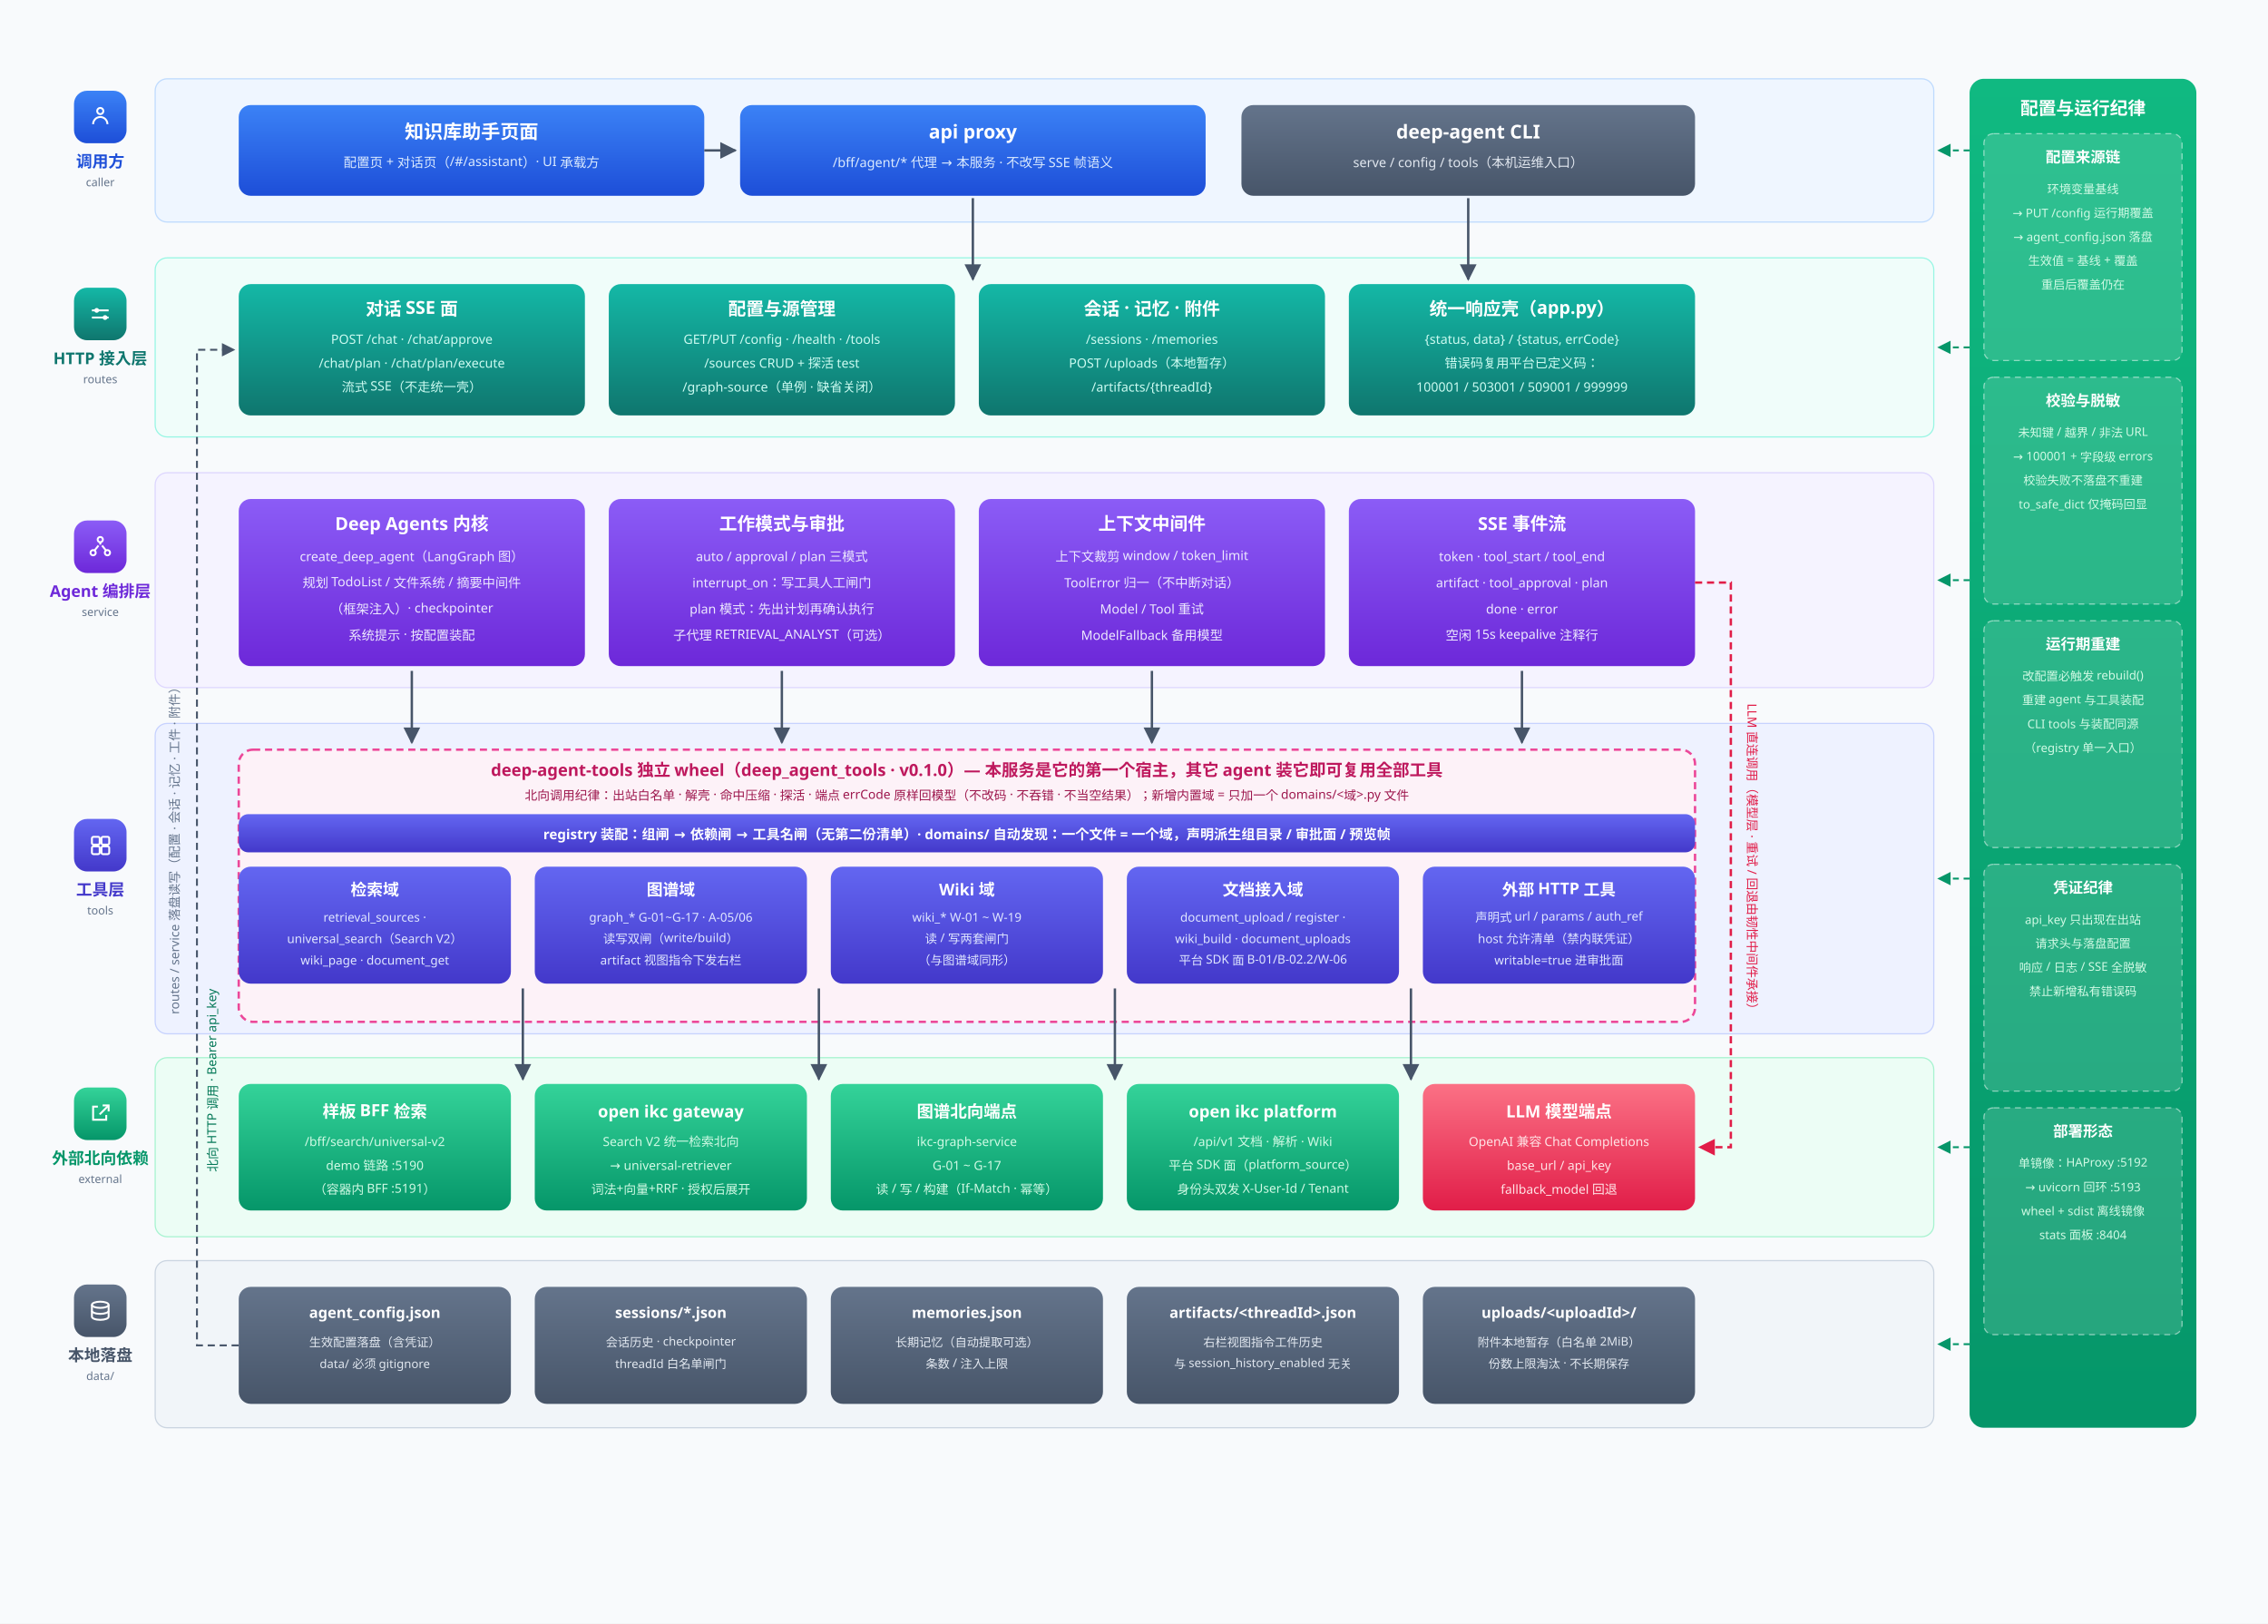
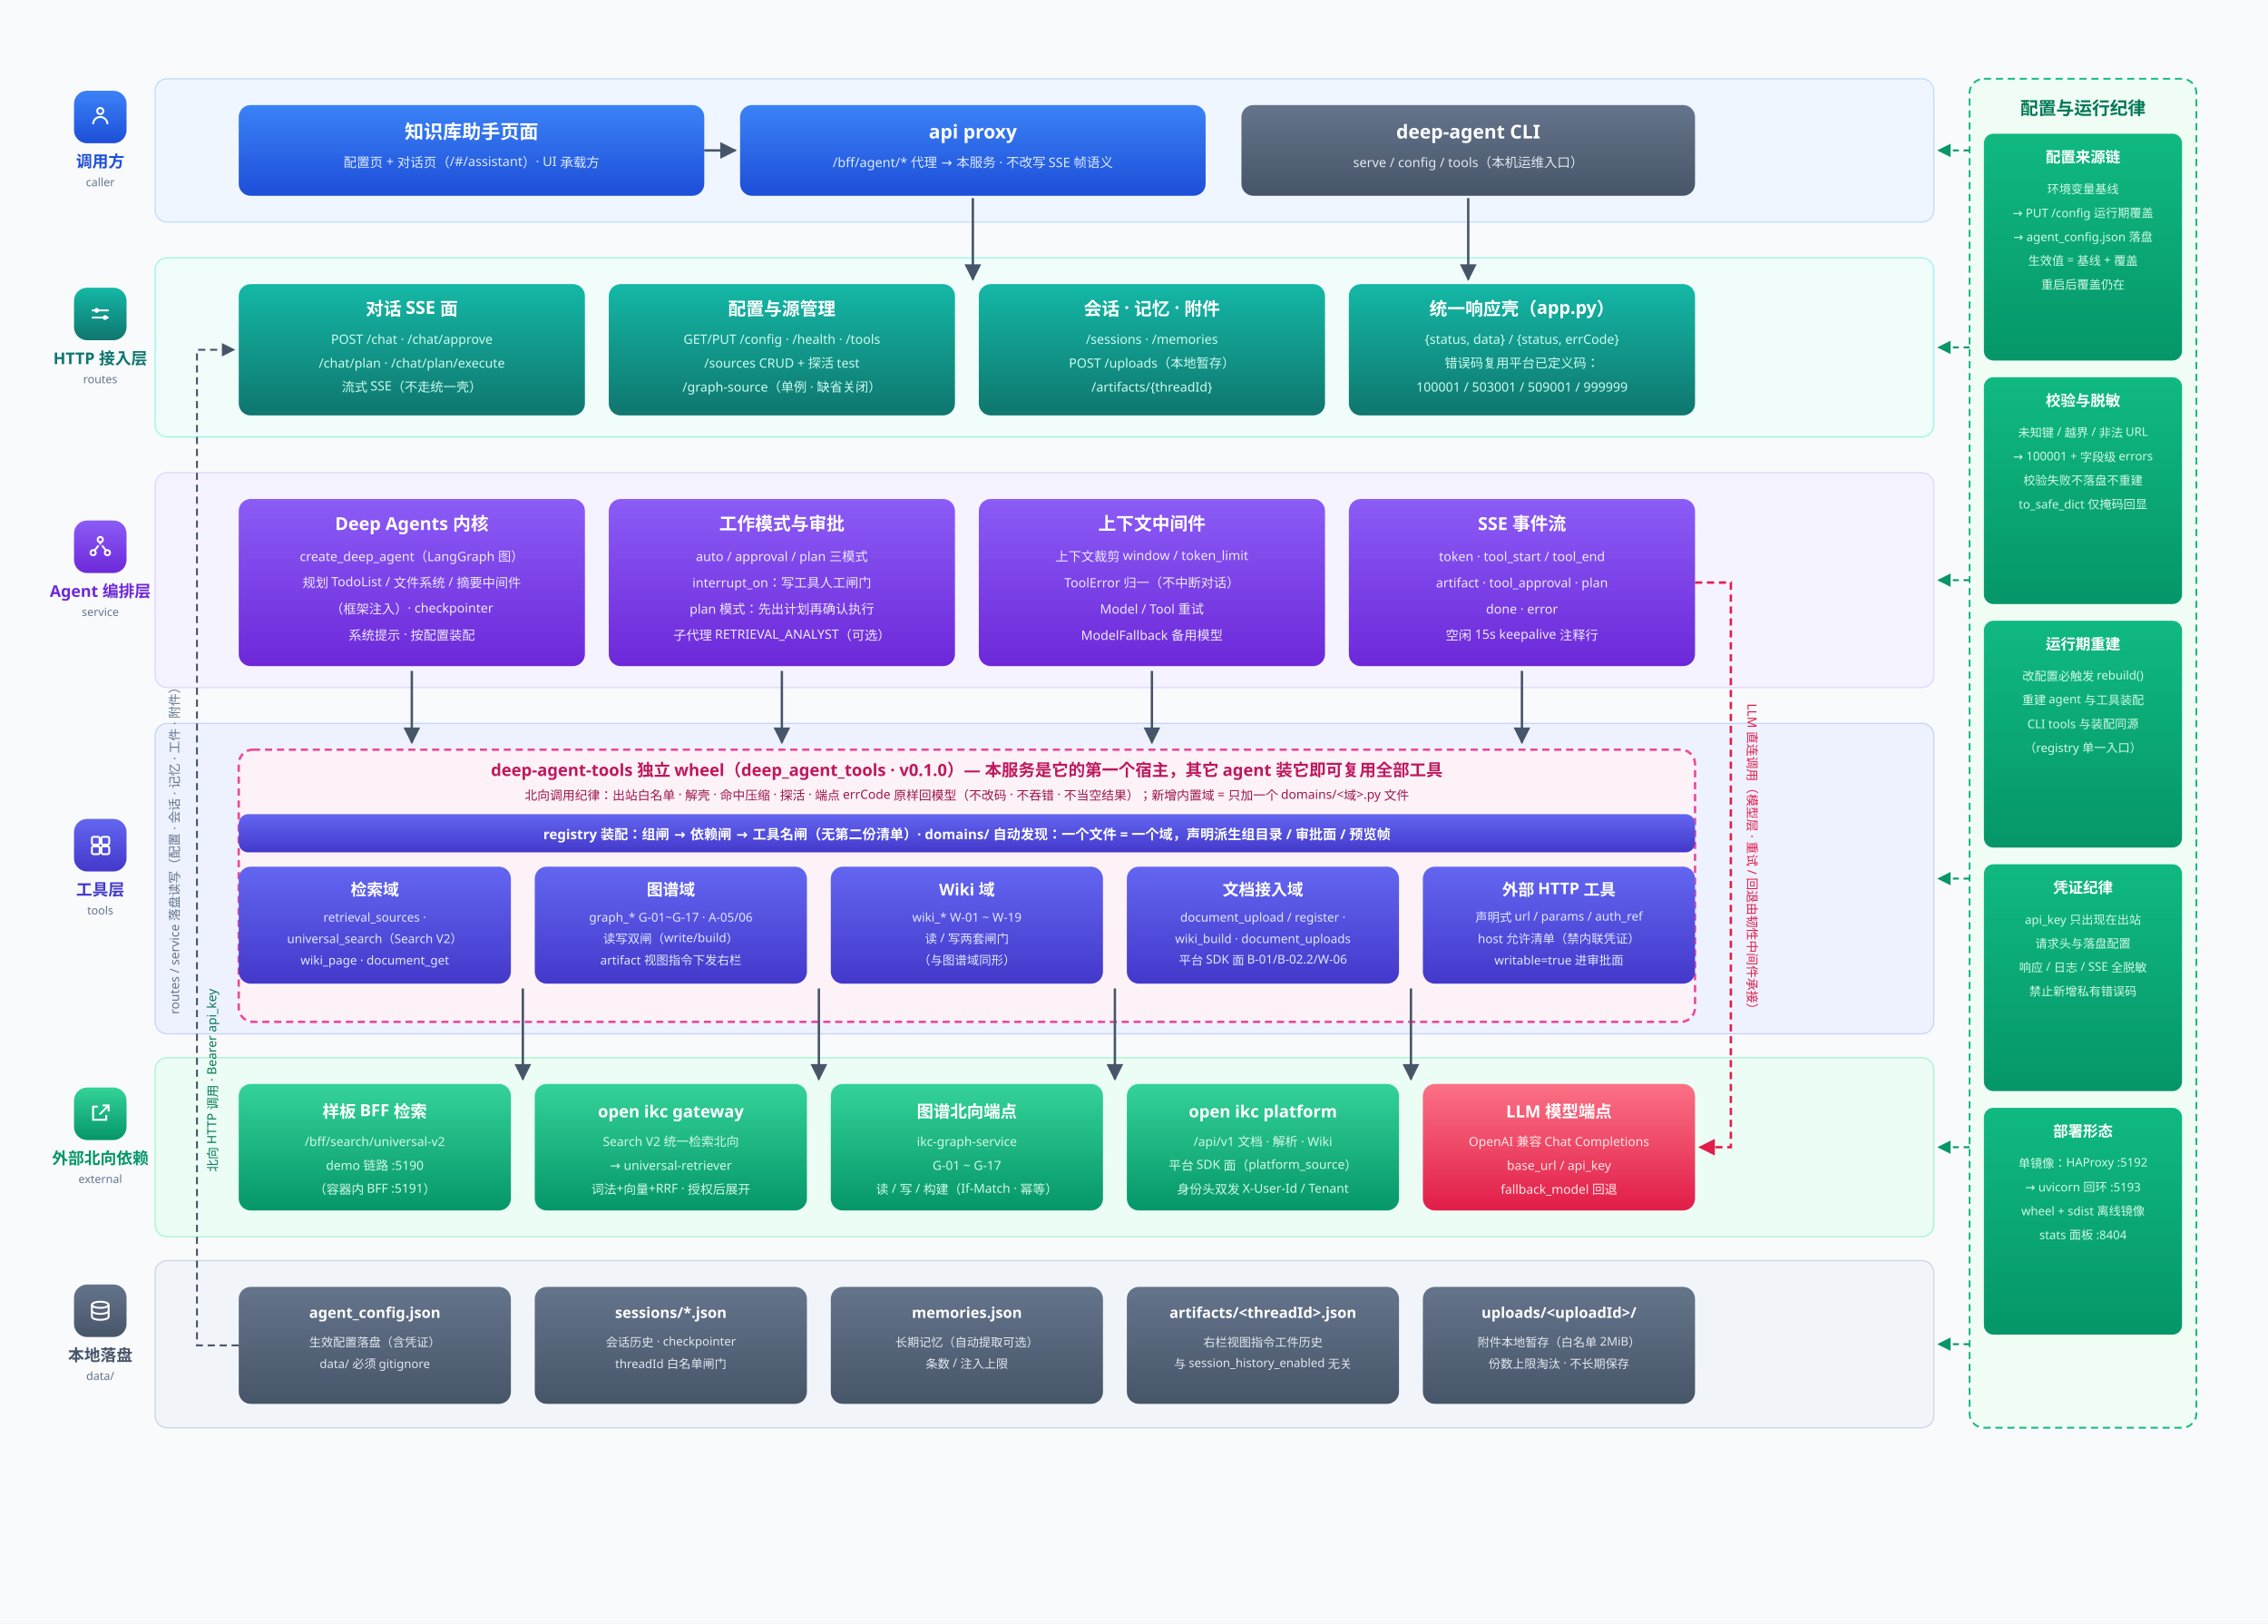
<svg xmlns="http://www.w3.org/2000/svg" viewBox="0 0 1900 1360" font-family="'PingFang SC','Microsoft YaHei','Noto Sans SC',sans-serif">
  <defs>
    <linearGradient id="gBlue" x1="0" y1="0" x2="0" y2="1">
      <stop offset="0" stop-color="#3b82f6" />
      <stop offset="1" stop-color="#1d4ed8" />
    </linearGradient>
    <linearGradient id="gTeal" x1="0" y1="0" x2="0" y2="1">
      <stop offset="0" stop-color="#14b8a6" />
      <stop offset="1" stop-color="#0f766e" />
    </linearGradient>
    <linearGradient id="gIndigo" x1="0" y1="0" x2="0" y2="1">
      <stop offset="0" stop-color="#6366f1" />
      <stop offset="1" stop-color="#4338ca" />
    </linearGradient>
    <linearGradient id="gViolet" x1="0" y1="0" x2="0" y2="1">
      <stop offset="0" stop-color="#8b5cf6" />
      <stop offset="1" stop-color="#6d28d9" />
    </linearGradient>
    <linearGradient id="gRose" x1="0" y1="0" x2="0" y2="1">
      <stop offset="0" stop-color="#fb7185" />
      <stop offset="1" stop-color="#e11d48" />
    </linearGradient>
    <linearGradient id="gEmerald" x1="0" y1="0" x2="0" y2="1">
      <stop offset="0" stop-color="#34d399" />
      <stop offset="1" stop-color="#059669" />
    </linearGradient>
    <linearGradient id="gSlate" x1="0" y1="0" x2="0" y2="1">
      <stop offset="0" stop-color="#64748b" />
      <stop offset="1" stop-color="#475569" />
    </linearGradient>
    <linearGradient id="gGreen" x1="0" y1="0" x2="0" y2="1">
      <stop offset="0" stop-color="#10b981" />
      <stop offset="1" stop-color="#059669" />
    </linearGradient>
    <marker id="arrow" viewBox="0 0 10 10" refX="9" refY="5" markerWidth="7" markerHeight="7" orient="auto-start-reverse">
      <path d="M 0 0 L 10 5 L 0 10 z" fill="#475569" />
    </marker>
    <marker id="arrowGreen" viewBox="0 0 10 10" refX="9" refY="5" markerWidth="7" markerHeight="7" orient="auto-start-reverse">
      <path d="M 0 0 L 10 5 L 0 10 z" fill="#059669" />
    </marker>
    <marker id="arrowRose" viewBox="0 0 10 10" refX="9" refY="5" markerWidth="7" markerHeight="7" orient="auto-start-reverse">
      <path d="M 0 0 L 10 5 L 0 10 z" fill="#e11d48" />
    </marker>
  </defs>
  <rect x="0" y="0" width="1900" height="1360" fill="#f8fafc" />
  <rect x="130" y="66" width="1490" height="120" rx="10" fill="#eff6ff" stroke="#bfdbfe" />
  <rect x="130" y="216" width="1490" height="150" rx="10" fill="#f0fdfa" stroke="#99f6e4" />
  <rect x="130" y="396" width="1490" height="180" rx="10" fill="#f5f3ff" stroke="#ddd6fe" />
  <rect x="130" y="606" width="1490" height="260" rx="10" fill="#eef2ff" stroke="#c7d2fe" />
  <rect x="130" y="886" width="1490" height="150" rx="10" fill="#ecfdf5" stroke="#a7f3d0" />
  <rect x="130" y="1056" width="1490" height="140" rx="10" fill="#f1f5f9" stroke="#cbd5e1" />
  <g text-anchor="middle">
    <g transform="translate(62,76)">
      <rect x="0" y="0" width="44" height="44" rx="11" fill="url(#gBlue)" />
      <g transform="translate(11,11)">
        <g stroke="#fff" stroke-width="1.6" fill="none">
          <circle cx="11" cy="6" r="2.6" />
          <path d="M5,17 a6,6 0 0 1 12,0" />
        </g>
      </g>
    </g>
    <text x="84" y="140" font-size="13.5" font-weight="bold" fill="#1d4ed8">调用方</text>
    <text x="84" y="156" font-size="9.5" fill="#64748b">caller</text>
    <g transform="translate(62,241)">
      <rect x="0" y="0" width="44" height="44" rx="11" fill="url(#gTeal)" />
      <g transform="translate(11,11)">
        <g stroke="#fff" stroke-width="1.6" fill="none">
          <path d="M4,8 h14 M4,14 h14" />
          <circle cx="8" cy="8" r="2" fill="#fff" stroke="none" />
          <circle cx="15" cy="14" r="2" fill="#fff" stroke="none" />
        </g>
      </g>
    </g>
    <text x="84" y="305" font-size="13.5" font-weight="bold" fill="#0f766e">HTTP 接入层</text>
    <text x="84" y="321" font-size="9.5" fill="#64748b">routes</text>
    <g transform="translate(62,436)">
      <rect x="0" y="0" width="44" height="44" rx="11" fill="url(#gViolet)" />
      <g transform="translate(11,11)">
        <g stroke="#fff" stroke-width="1.6" fill="none">
          <circle cx="11" cy="5" r="2.2" />
          <circle cx="5" cy="16" r="2.2" />
          <circle cx="17" cy="16" r="2.2" />
          <path d="M11,7.2 v2 M9.5,10 l-3.2,4 M12.5,10 l3.2,4" />
        </g>
      </g>
    </g>
    <text x="84" y="500" font-size="13.5" font-weight="bold" fill="#6d28d9">Agent 编排层</text>
    <text x="84" y="516" font-size="9.5" fill="#64748b">service</text>
    <g transform="translate(62,686)">
      <rect x="0" y="0" width="44" height="44" rx="11" fill="url(#gIndigo)" />
      <g transform="translate(11,11)">
        <g stroke="#fff" stroke-width="1.6" fill="none">
          <rect x="4" y="4" width="6.5" height="6.5" rx="1.3" />
          <rect x="12" y="4" width="6.5" height="6.5" rx="1.3" />
          <rect x="4" y="12" width="6.5" height="6.5" rx="1.3" />
          <rect x="12" y="12" width="6.5" height="6.5" rx="1.3" />
        </g>
      </g>
    </g>
    <text x="84" y="750" font-size="13.5" font-weight="bold" fill="#4338ca">工具层</text>
    <text x="84" y="766" font-size="9.5" fill="#64748b">tools</text>
    <g transform="translate(62,911)">
      <rect x="0" y="0" width="44" height="44" rx="11" fill="url(#gEmerald)" />
      <g transform="translate(11,11)">
        <g stroke="#fff" stroke-width="1.6" fill="none">
          <path d="M9,5 H5 v11 h11 v-4" />
          <path d="M13,4 h5 v5" />
          <path d="M18,4 L10.5,11.5" />
        </g>
      </g>
    </g>
    <text x="84" y="975" font-size="13.5" font-weight="bold" fill="#059669">外部北向依赖</text>
    <text x="84" y="991" font-size="9.5" fill="#64748b">external</text>
    <g transform="translate(62,1076)">
      <rect x="0" y="0" width="44" height="44" rx="11" fill="url(#gSlate)" />
      <g transform="translate(11,11)">
        <g stroke="#fff" stroke-width="1.6" fill="none">
          <ellipse cx="11" cy="6" rx="7" ry="2.6" />
          <path d="M4,6 v10 a7,2.6 0 0 0 14,0 V6" />
          <path d="M4,11 a7,2.6 0 0 0 14,0" />
        </g>
      </g>
    </g>
    <text x="84" y="1140" font-size="13.5" font-weight="bold" fill="#475569">本地落盘</text>
    <text x="84" y="1156" font-size="9.5" fill="#64748b">data/</text>
  </g>
  <g>
    <rect x="200" y="88" width="390" height="76" rx="10" fill="url(#gBlue)" />
    <text x="395" y="116" text-anchor="middle" font-size="16" font-weight="bold" fill="#ffffff">知识库助手页面</text>
    <text x="395" y="140" text-anchor="middle" font-size="11" fill="#dbeafe">配置页 + 对话页（/#/assistant）· UI 承载方</text>
    <rect x="620" y="88" width="390" height="76" rx="10" fill="url(#gBlue)" />
    <text x="815" y="116" text-anchor="middle" font-size="16" font-weight="bold" fill="#ffffff">api proxy</text>
    <text x="815" y="140" text-anchor="middle" font-size="11" fill="#dbeafe">/bff/agent/* 代理 → 本服务 · 不改写 SSE 帧语义</text>
    <rect x="1040" y="88" width="380" height="76" rx="10" fill="url(#gSlate)" />
    <text x="1230" y="116" text-anchor="middle" font-size="16" font-weight="bold" fill="#ffffff">deep-agent CLI</text>
    <text x="1230" y="140" text-anchor="middle" font-size="11" fill="#e2e8f0">serve / config / tools（本机运维入口）</text>
  </g>
  <line x1="590" y1="126" x2="616" y2="126" stroke="#475569" stroke-width="2" marker-end="url(#arrow)" />
  <line x1="815" y1="166" x2="815" y2="234" stroke="#475569" stroke-width="2" marker-end="url(#arrow)" />
  <line x1="1230" y1="166" x2="1230" y2="234" stroke="#475569" stroke-width="2" marker-end="url(#arrow)" />
  <g>
    <rect x="200" y="238" width="290" height="110" rx="10" fill="url(#gTeal)" />
    <text x="345" y="264" text-anchor="middle" font-size="15" font-weight="bold" fill="#ffffff">对话 SSE 面</text>
    <text x="345" y="288" text-anchor="middle" font-size="10.8" fill="#ccfbf1">POST /chat · /chat/approve</text>
    <text x="345" y="308" text-anchor="middle" font-size="10.8" fill="#ccfbf1">/chat/plan · /chat/plan/execute</text>
    <text x="345" y="328" text-anchor="middle" font-size="10.8" fill="#ccfbf1">流式 SSE（不走统一壳）</text>
    <rect x="510" y="238" width="290" height="110" rx="10" fill="url(#gTeal)" />
    <text x="655" y="264" text-anchor="middle" font-size="15" font-weight="bold" fill="#ffffff">配置与源管理</text>
    <text x="655" y="288" text-anchor="middle" font-size="10.8" fill="#ccfbf1">GET/PUT /config · /health · /tools</text>
    <text x="655" y="308" text-anchor="middle" font-size="10.8" fill="#ccfbf1">/sources CRUD + 探活 test</text>
    <text x="655" y="328" text-anchor="middle" font-size="10.8" fill="#ccfbf1">/graph-source（单例 · 缺省关闭）</text>
    <rect x="820" y="238" width="290" height="110" rx="10" fill="url(#gTeal)" />
    <text x="965" y="264" text-anchor="middle" font-size="15" font-weight="bold" fill="#ffffff">会话 · 记忆 · 附件</text>
    <text x="965" y="288" text-anchor="middle" font-size="10.8" fill="#ccfbf1">/sessions · /memories</text>
    <text x="965" y="308" text-anchor="middle" font-size="10.8" fill="#ccfbf1">POST /uploads（本地暂存）</text>
    <text x="965" y="328" text-anchor="middle" font-size="10.8" fill="#ccfbf1">/artifacts/{threadId}</text>
    <rect x="1130" y="238" width="290" height="110" rx="10" fill="url(#gTeal)" />
    <text x="1275" y="264" text-anchor="middle" font-size="15" font-weight="bold" fill="#ffffff">统一响应壳（app.py）</text>
    <text x="1275" y="288" text-anchor="middle" font-size="10.8" fill="#ccfbf1">{status, data} / {status, errCode}</text>
    <text x="1275" y="308" text-anchor="middle" font-size="10.8" fill="#ccfbf1">错误码复用平台已定义码：</text>
    <text x="1275" y="328" text-anchor="middle" font-size="10.8" fill="#ccfbf1">100001 / 503001 / 509001 / 999999</text>
  </g>
  <g>
    <rect x="200" y="418" width="290" height="140" rx="10" fill="url(#gViolet)" />
    <text x="345" y="444" text-anchor="middle" font-size="15" font-weight="bold" fill="#ffffff">Deep Agents 内核</text>
    <text x="345" y="470" text-anchor="middle" font-size="10.8" fill="#ede9fe">create_deep_agent（LangGraph 图）</text>
    <text x="345" y="492" text-anchor="middle" font-size="10.8" fill="#ede9fe">规划 TodoList / 文件系统 / 摘要中间件</text>
    <text x="345" y="514" text-anchor="middle" font-size="10.8" fill="#ede9fe">（框架注入）· checkpointer</text>
    <text x="345" y="536" text-anchor="middle" font-size="10.8" fill="#ede9fe">系统提示 · 按配置装配</text>
    <rect x="510" y="418" width="290" height="140" rx="10" fill="url(#gViolet)" />
    <text x="655" y="444" text-anchor="middle" font-size="15" font-weight="bold" fill="#ffffff">工作模式与审批</text>
    <text x="655" y="470" text-anchor="middle" font-size="10.8" fill="#ede9fe">auto / approval / plan 三模式</text>
    <text x="655" y="492" text-anchor="middle" font-size="10.8" fill="#ede9fe">interrupt_on：写工具人工闸门</text>
    <text x="655" y="514" text-anchor="middle" font-size="10.8" fill="#ede9fe">plan 模式：先出计划再确认执行</text>
    <text x="655" y="536" text-anchor="middle" font-size="10.8" fill="#ede9fe">子代理 RETRIEVAL_ANALYST（可选）</text>
    <rect x="820" y="418" width="290" height="140" rx="10" fill="url(#gViolet)" />
    <text x="965" y="444" text-anchor="middle" font-size="15" font-weight="bold" fill="#ffffff">上下文中间件</text>
    <text x="965" y="470" text-anchor="middle" font-size="10.8" fill="#ede9fe">上下文裁剪 window / token_limit</text>
    <text x="965" y="492" text-anchor="middle" font-size="10.8" fill="#ede9fe">ToolError 归一（不中断对话）</text>
    <text x="965" y="514" text-anchor="middle" font-size="10.8" fill="#ede9fe">Model / Tool 重试</text>
    <text x="965" y="536" text-anchor="middle" font-size="10.8" fill="#ede9fe">ModelFallback 备用模型</text>
    <rect x="1130" y="418" width="290" height="140" rx="10" fill="url(#gViolet)" />
    <text x="1275" y="444" text-anchor="middle" font-size="15" font-weight="bold" fill="#ffffff">SSE 事件流</text>
    <text x="1275" y="470" text-anchor="middle" font-size="10.8" fill="#ede9fe">token · tool_start / tool_end</text>
    <text x="1275" y="492" text-anchor="middle" font-size="10.8" fill="#ede9fe">artifact · tool_approval · plan</text>
    <text x="1275" y="514" text-anchor="middle" font-size="10.8" fill="#ede9fe">done · error</text>
    <text x="1275" y="536" text-anchor="middle" font-size="10.8" fill="#ede9fe">空闲 15s keepalive 注释行</text>
  </g>
  <rect x="200" y="628" width="1220" height="228" rx="12" fill="#fdf2f8" stroke="#ec4899" stroke-width="2" stroke-dasharray="6 4" />
  <text x="810" y="650" text-anchor="middle" font-size="14" font-weight="bold" fill="#be185d">deep-agent-tools 独立 wheel（deep_agent_tools · v0.1.0）— 本服务是它的第一个宿主，其它 agent 装它即可复用全部工具</text>
  <text x="810" y="670" text-anchor="middle" font-size="10.5" fill="#9d174d">北向调用纪律：出站白名单 · 解壳 · 命中压缩 · 探活 · 端点 errCode 原样回模型（不改码 · 不吞错 · 不当空结果）；新增内置域 = 只加一个 domains/&lt;域&gt;.py 文件</text>
  <rect x="200" y="682" width="1220" height="32" rx="8" fill="url(#gIndigo)" />
  <text x="810" y="703" text-anchor="middle" font-size="11.5" font-weight="bold" fill="#ffffff">registry 装配：组闸 → 依赖闸 → 工具名闸（无第二份清单）· domains/ 自动发现：一个文件 = 一个域，声明派生组目录 / 审批面 / 预览帧</text>
  <g>
    <rect x="200" y="726" width="228" height="98" rx="10" fill="url(#gIndigo)" />
    <text x="314" y="750" text-anchor="middle" font-size="13.5" font-weight="bold" fill="#ffffff">检索域</text>
    <text x="314" y="772" text-anchor="middle" font-size="10.2" fill="#e0e7ff">retrieval_sources ·</text>
    <text x="314" y="790" text-anchor="middle" font-size="10.2" fill="#e0e7ff">universal_search（Search V2）</text>
    <text x="314" y="808" text-anchor="middle" font-size="10.2" fill="#e0e7ff">wiki_page · document_get</text>
    <rect x="448" y="726" width="228" height="98" rx="10" fill="url(#gIndigo)" />
    <text x="562" y="750" text-anchor="middle" font-size="13.5" font-weight="bold" fill="#ffffff">图谱域</text>
    <text x="562" y="772" text-anchor="middle" font-size="10.2" fill="#e0e7ff">graph_* G-01~G-17 · A-05/06</text>
    <text x="562" y="790" text-anchor="middle" font-size="10.2" fill="#e0e7ff">读写双闸（write/build）</text>
    <text x="562" y="808" text-anchor="middle" font-size="10.2" fill="#e0e7ff">artifact 视图指令下发右栏</text>
    <rect x="696" y="726" width="228" height="98" rx="10" fill="url(#gIndigo)" />
    <text x="810" y="750" text-anchor="middle" font-size="13.5" font-weight="bold" fill="#ffffff">Wiki 域</text>
    <text x="810" y="772" text-anchor="middle" font-size="10.2" fill="#e0e7ff">wiki_* W-01 ~ W-19</text>
    <text x="810" y="790" text-anchor="middle" font-size="10.2" fill="#e0e7ff">读 / 写两套闸门</text>
    <text x="810" y="808" text-anchor="middle" font-size="10.2" fill="#e0e7ff">（与图谱域同形）</text>
    <rect x="944" y="726" width="228" height="98" rx="10" fill="url(#gIndigo)" />
    <text x="1058" y="750" text-anchor="middle" font-size="13.5" font-weight="bold" fill="#ffffff">文档接入域</text>
    <text x="1058" y="772" text-anchor="middle" font-size="10.2" fill="#e0e7ff">document_upload / register ·</text>
    <text x="1058" y="790" text-anchor="middle" font-size="10.2" fill="#e0e7ff">wiki_build · document_uploads</text>
    <text x="1058" y="808" text-anchor="middle" font-size="10.2" fill="#e0e7ff">平台 SDK 面 B-01/B-02.2/W-06</text>
    <rect x="1192" y="726" width="228" height="98" rx="10" fill="url(#gIndigo)" />
    <text x="1306" y="750" text-anchor="middle" font-size="13.5" font-weight="bold" fill="#ffffff">外部 HTTP 工具</text>
    <text x="1306" y="772" text-anchor="middle" font-size="10.2" fill="#e0e7ff">声明式 url / params / auth_ref</text>
    <text x="1306" y="790" text-anchor="middle" font-size="10.2" fill="#e0e7ff">host 允许清单（禁内联凭证）</text>
    <text x="1306" y="808" text-anchor="middle" font-size="10.2" fill="#e0e7ff">writable=true 进审批面</text>
  </g>
  <line x1="345" y1="562" x2="345" y2="622" stroke="#475569" stroke-width="2" marker-end="url(#arrow)" />
  <line x1="655" y1="562" x2="655" y2="622" stroke="#475569" stroke-width="2" marker-end="url(#arrow)" />
  <line x1="965" y1="562" x2="965" y2="622" stroke="#475569" stroke-width="2" marker-end="url(#arrow)" />
  <line x1="1275" y1="562" x2="1275" y2="622" stroke="#475569" stroke-width="2" marker-end="url(#arrow)" />
  <g>
    <rect x="200" y="908" width="228" height="106" rx="10" fill="url(#gEmerald)" />
    <text x="314" y="936" text-anchor="middle" font-size="14" font-weight="bold" fill="#ffffff">样板 BFF 检索</text>
    <text x="314" y="960" text-anchor="middle" font-size="10.5" fill="#d1fae5">/bff/search/universal-v2</text>
    <text x="314" y="980" text-anchor="middle" font-size="10.5" fill="#d1fae5">demo 链路 :5190</text>
    <text x="314" y="1000" text-anchor="middle" font-size="10.5" fill="#d1fae5">（容器内 BFF :5191）</text>
    <rect x="448" y="908" width="228" height="106" rx="10" fill="url(#gEmerald)" />
    <text x="562" y="936" text-anchor="middle" font-size="14" font-weight="bold" fill="#ffffff">open ikc gateway</text>
    <text x="562" y="960" text-anchor="middle" font-size="10.5" fill="#d1fae5">Search V2 统一检索北向</text>
    <text x="562" y="980" text-anchor="middle" font-size="10.5" fill="#d1fae5">→ universal-retriever</text>
    <text x="562" y="1000" text-anchor="middle" font-size="10.5" fill="#d1fae5">词法+向量+RRF · 授权后展开</text>
    <rect x="696" y="908" width="228" height="106" rx="10" fill="url(#gEmerald)" />
    <text x="810" y="936" text-anchor="middle" font-size="14" font-weight="bold" fill="#ffffff">图谱北向端点</text>
    <text x="810" y="960" text-anchor="middle" font-size="10.5" fill="#d1fae5">ikc-graph-service</text>
    <text x="810" y="980" text-anchor="middle" font-size="10.5" fill="#d1fae5">G-01 ~ G-17</text>
    <text x="810" y="1000" text-anchor="middle" font-size="10.5" fill="#d1fae5">读 / 写 / 构建（If-Match · 幂等）</text>
    <rect x="944" y="908" width="228" height="106" rx="10" fill="url(#gEmerald)" />
    <text x="1058" y="936" text-anchor="middle" font-size="14" font-weight="bold" fill="#ffffff">open ikc platform</text>
    <text x="1058" y="960" text-anchor="middle" font-size="10.5" fill="#d1fae5">/api/v1 文档 · 解析 · Wiki</text>
    <text x="1058" y="980" text-anchor="middle" font-size="10.5" fill="#d1fae5">平台 SDK 面（platform_source）</text>
    <text x="1058" y="1000" text-anchor="middle" font-size="10.5" fill="#d1fae5">身份头双发 X-User-Id / Tenant</text>
    <rect x="1192" y="908" width="228" height="106" rx="10" fill="url(#gRose)" />
    <text x="1306" y="936" text-anchor="middle" font-size="14" font-weight="bold" fill="#ffffff">LLM 模型端点</text>
    <text x="1306" y="960" text-anchor="middle" font-size="10.5" fill="#ffe4e6">OpenAI 兼容 Chat Completions</text>
    <text x="1306" y="980" text-anchor="middle" font-size="10.5" fill="#ffe4e6">base_url / api_key</text>
    <text x="1306" y="1000" text-anchor="middle" font-size="10.5" fill="#ffe4e6">fallback_model 回退</text>
  </g>
  <line x1="438" y1="828" x2="438" y2="904" stroke="#475569" stroke-width="2" marker-end="url(#arrow)" />
  <line x1="686" y1="828" x2="686" y2="904" stroke="#475569" stroke-width="2" marker-end="url(#arrow)" />
  <line x1="934" y1="828" x2="934" y2="904" stroke="#475569" stroke-width="2" marker-end="url(#arrow)" />
  <line x1="1182" y1="828" x2="1182" y2="904" stroke="#475569" stroke-width="2" marker-end="url(#arrow)" />
  <text x="182" y="905" transform="rotate(-90 182 905)" text-anchor="middle" font-size="10.5" fill="#047857">北向 HTTP 调用 · Bearer api_key</text>
  <path d="M 1420 488 L 1450 488 L 1450 961 L 1424 961" fill="none" stroke="#e11d48" stroke-width="2" stroke-dasharray="6 4" marker-end="url(#arrowRose)" />
  <text x="1464" y="720" transform="rotate(90 1464 720)" text-anchor="middle" font-size="10.5" fill="#e11d48">LLM 直连调用（模型层 · 重试 / 回退由韧性中间件承接）</text>
  <g>
    <rect x="200" y="1078" width="228" height="98" rx="10" fill="url(#gSlate)" />
    <text x="314" y="1104" text-anchor="middle" font-size="12.5" font-weight="bold" fill="#ffffff">agent_config.json</text>
    <text x="314" y="1128" text-anchor="middle" font-size="10" fill="#e2e8f0">生效配置落盘（含凭证）</text>
    <text x="314" y="1146" text-anchor="middle" font-size="10" fill="#e2e8f0">data/ 必须 gitignore</text>
    <rect x="448" y="1078" width="228" height="98" rx="10" fill="url(#gSlate)" />
    <text x="562" y="1104" text-anchor="middle" font-size="12.5" font-weight="bold" fill="#ffffff">sessions/*.json</text>
    <text x="562" y="1128" text-anchor="middle" font-size="10" fill="#e2e8f0">会话历史 · checkpointer</text>
    <text x="562" y="1146" text-anchor="middle" font-size="10" fill="#e2e8f0">threadId 白名单闸门</text>
    <rect x="696" y="1078" width="228" height="98" rx="10" fill="url(#gSlate)" />
    <text x="810" y="1104" text-anchor="middle" font-size="12.5" font-weight="bold" fill="#ffffff">memories.json</text>
    <text x="810" y="1128" text-anchor="middle" font-size="10" fill="#e2e8f0">长期记忆（自动提取可选）</text>
    <text x="810" y="1146" text-anchor="middle" font-size="10" fill="#e2e8f0">条数 / 注入上限</text>
    <rect x="944" y="1078" width="228" height="98" rx="10" fill="url(#gSlate)" />
    <text x="1058" y="1104" text-anchor="middle" font-size="12.5" font-weight="bold" fill="#ffffff">artifacts/&lt;threadId&gt;.json</text>
    <text x="1058" y="1128" text-anchor="middle" font-size="10" fill="#e2e8f0">右栏视图指令工件历史</text>
    <text x="1058" y="1146" text-anchor="middle" font-size="10" fill="#e2e8f0">与 session_history_enabled 无关</text>
    <rect x="1192" y="1078" width="228" height="98" rx="10" fill="url(#gSlate)" />
    <text x="1306" y="1104" text-anchor="middle" font-size="12.5" font-weight="bold" fill="#ffffff">uploads/&lt;uploadId&gt;/</text>
    <text x="1306" y="1128" text-anchor="middle" font-size="10" fill="#e2e8f0">附件本地暂存（白名单 2MiB）</text>
    <text x="1306" y="1146" text-anchor="middle" font-size="10" fill="#e2e8f0">份数上限淘汰 · 不长期保存</text>
  </g>
  <path d="M 200 1127 L 165 1127 L 165 293 L 196 293" fill="none" stroke="#475569" stroke-width="1.6" stroke-dasharray="6 4" marker-end="url(#arrow)" />
  <text x="150" y="710" transform="rotate(-90 150 710)" text-anchor="middle" font-size="10.5" fill="#64748b">routes / service 落盘读写（配置 · 会话 · 记忆 · 工件 · 附件）</text>
-   <rect x="1650" y="66" width="190" height="1130" rx="12" fill="url(#gGreen)" />
-   <text x="1745" y="96" text-anchor="middle" font-size="15" font-weight="bold" fill="#ffffff">配置与运行纪律</text>
-   <g>
-     <rect x="1662" y="112" width="166" height="190" rx="8" fill="#ffffff" fill-opacity="0.13" stroke="#ffffff" stroke-opacity="0.5" stroke-dasharray="5 4" />
+   <rect x="1650" y="66" width="190" height="1130" rx="12" fill="#f0fdf4" stroke="#10b981" stroke-width="1.5" stroke-dasharray="6 4" />
+   <text x="1745" y="96" text-anchor="middle" font-size="15" font-weight="bold" fill="#047857">配置与运行纪律</text>
+   <g>
+     <rect x="1662" y="112" width="166" height="190" rx="8" fill="url(#gGreen)" />
    <text x="1745" y="136" text-anchor="middle" font-size="12.5" font-weight="bold" fill="#ffffff">配置来源链</text>
    <text x="1745" y="162" text-anchor="middle" font-size="10" fill="#d1fae5">环境变量基线</text>
    <text x="1745" y="182" text-anchor="middle" font-size="10" fill="#d1fae5">→ PUT /config 运行期覆盖</text>
    <text x="1745" y="202" text-anchor="middle" font-size="10" fill="#d1fae5">→ agent_config.json 落盘</text>
    <text x="1745" y="222" text-anchor="middle" font-size="10" fill="#d1fae5">生效值 = 基线 + 覆盖</text>
    <text x="1745" y="242" text-anchor="middle" font-size="10" fill="#d1fae5">重启后覆盖仍在</text>
-     <rect x="1662" y="316" width="166" height="190" rx="8" fill="#ffffff" fill-opacity="0.13" stroke="#ffffff" stroke-opacity="0.5" stroke-dasharray="5 4" />
+     <rect x="1662" y="316" width="166" height="190" rx="8" fill="url(#gGreen)" />
    <text x="1745" y="340" text-anchor="middle" font-size="12.5" font-weight="bold" fill="#ffffff">校验与脱敏</text>
    <text x="1745" y="366" text-anchor="middle" font-size="10" fill="#d1fae5">未知键 / 越界 / 非法 URL</text>
    <text x="1745" y="386" text-anchor="middle" font-size="10" fill="#d1fae5">→ 100001 + 字段级 errors</text>
    <text x="1745" y="406" text-anchor="middle" font-size="10" fill="#d1fae5">校验失败不落盘不重建</text>
    <text x="1745" y="426" text-anchor="middle" font-size="10" fill="#d1fae5">to_safe_dict 仅掩码回显</text>
-     <rect x="1662" y="520" width="166" height="190" rx="8" fill="#ffffff" fill-opacity="0.13" stroke="#ffffff" stroke-opacity="0.5" stroke-dasharray="5 4" />
+     <rect x="1662" y="520" width="166" height="190" rx="8" fill="url(#gGreen)" />
    <text x="1745" y="544" text-anchor="middle" font-size="12.5" font-weight="bold" fill="#ffffff">运行期重建</text>
    <text x="1745" y="570" text-anchor="middle" font-size="10" fill="#d1fae5">改配置必触发 rebuild()</text>
    <text x="1745" y="590" text-anchor="middle" font-size="10" fill="#d1fae5">重建 agent 与工具装配</text>
    <text x="1745" y="610" text-anchor="middle" font-size="10" fill="#d1fae5">CLI tools 与装配同源</text>
    <text x="1745" y="630" text-anchor="middle" font-size="10" fill="#d1fae5">（registry 单一入口）</text>
-     <rect x="1662" y="724" width="166" height="190" rx="8" fill="#ffffff" fill-opacity="0.13" stroke="#ffffff" stroke-opacity="0.5" stroke-dasharray="5 4" />
+     <rect x="1662" y="724" width="166" height="190" rx="8" fill="url(#gGreen)" />
    <text x="1745" y="748" text-anchor="middle" font-size="12.5" font-weight="bold" fill="#ffffff">凭证纪律</text>
    <text x="1745" y="774" text-anchor="middle" font-size="10" fill="#d1fae5">api_key 只出现在出站</text>
    <text x="1745" y="794" text-anchor="middle" font-size="10" fill="#d1fae5">请求头与落盘配置</text>
    <text x="1745" y="814" text-anchor="middle" font-size="10" fill="#d1fae5">响应 / 日志 / SSE 全脱敏</text>
    <text x="1745" y="834" text-anchor="middle" font-size="10" fill="#d1fae5">禁止新增私有错误码</text>
-     <rect x="1662" y="928" width="166" height="190" rx="8" fill="#ffffff" fill-opacity="0.13" stroke="#ffffff" stroke-opacity="0.5" stroke-dasharray="5 4" />
+     <rect x="1662" y="928" width="166" height="190" rx="8" fill="url(#gGreen)" />
    <text x="1745" y="952" text-anchor="middle" font-size="12.5" font-weight="bold" fill="#ffffff">部署形态</text>
    <text x="1745" y="978" text-anchor="middle" font-size="10" fill="#d1fae5">单镜像：HAProxy :5192</text>
    <text x="1745" y="998" text-anchor="middle" font-size="10" fill="#d1fae5">→ uvicorn 回环 :5193</text>
    <text x="1745" y="1018" text-anchor="middle" font-size="10" fill="#d1fae5">wheel + sdist 离线镜像</text>
    <text x="1745" y="1038" text-anchor="middle" font-size="10" fill="#d1fae5">stats 面板 :8404</text>
  </g>
  <g stroke="#059669" stroke-width="1.6" stroke-dasharray="5 4">
    <line x1="1650" y1="126" x2="1624" y2="126" marker-end="url(#arrowGreen)" />
    <line x1="1650" y1="291" x2="1624" y2="291" marker-end="url(#arrowGreen)" />
    <line x1="1650" y1="486" x2="1624" y2="486" marker-end="url(#arrowGreen)" />
    <line x1="1650" y1="736" x2="1624" y2="736" marker-end="url(#arrowGreen)" />
    <line x1="1650" y1="961" x2="1624" y2="961" marker-end="url(#arrowGreen)" />
    <line x1="1650" y1="1126" x2="1624" y2="1126" marker-end="url(#arrowGreen)" />
  </g>
</svg>
